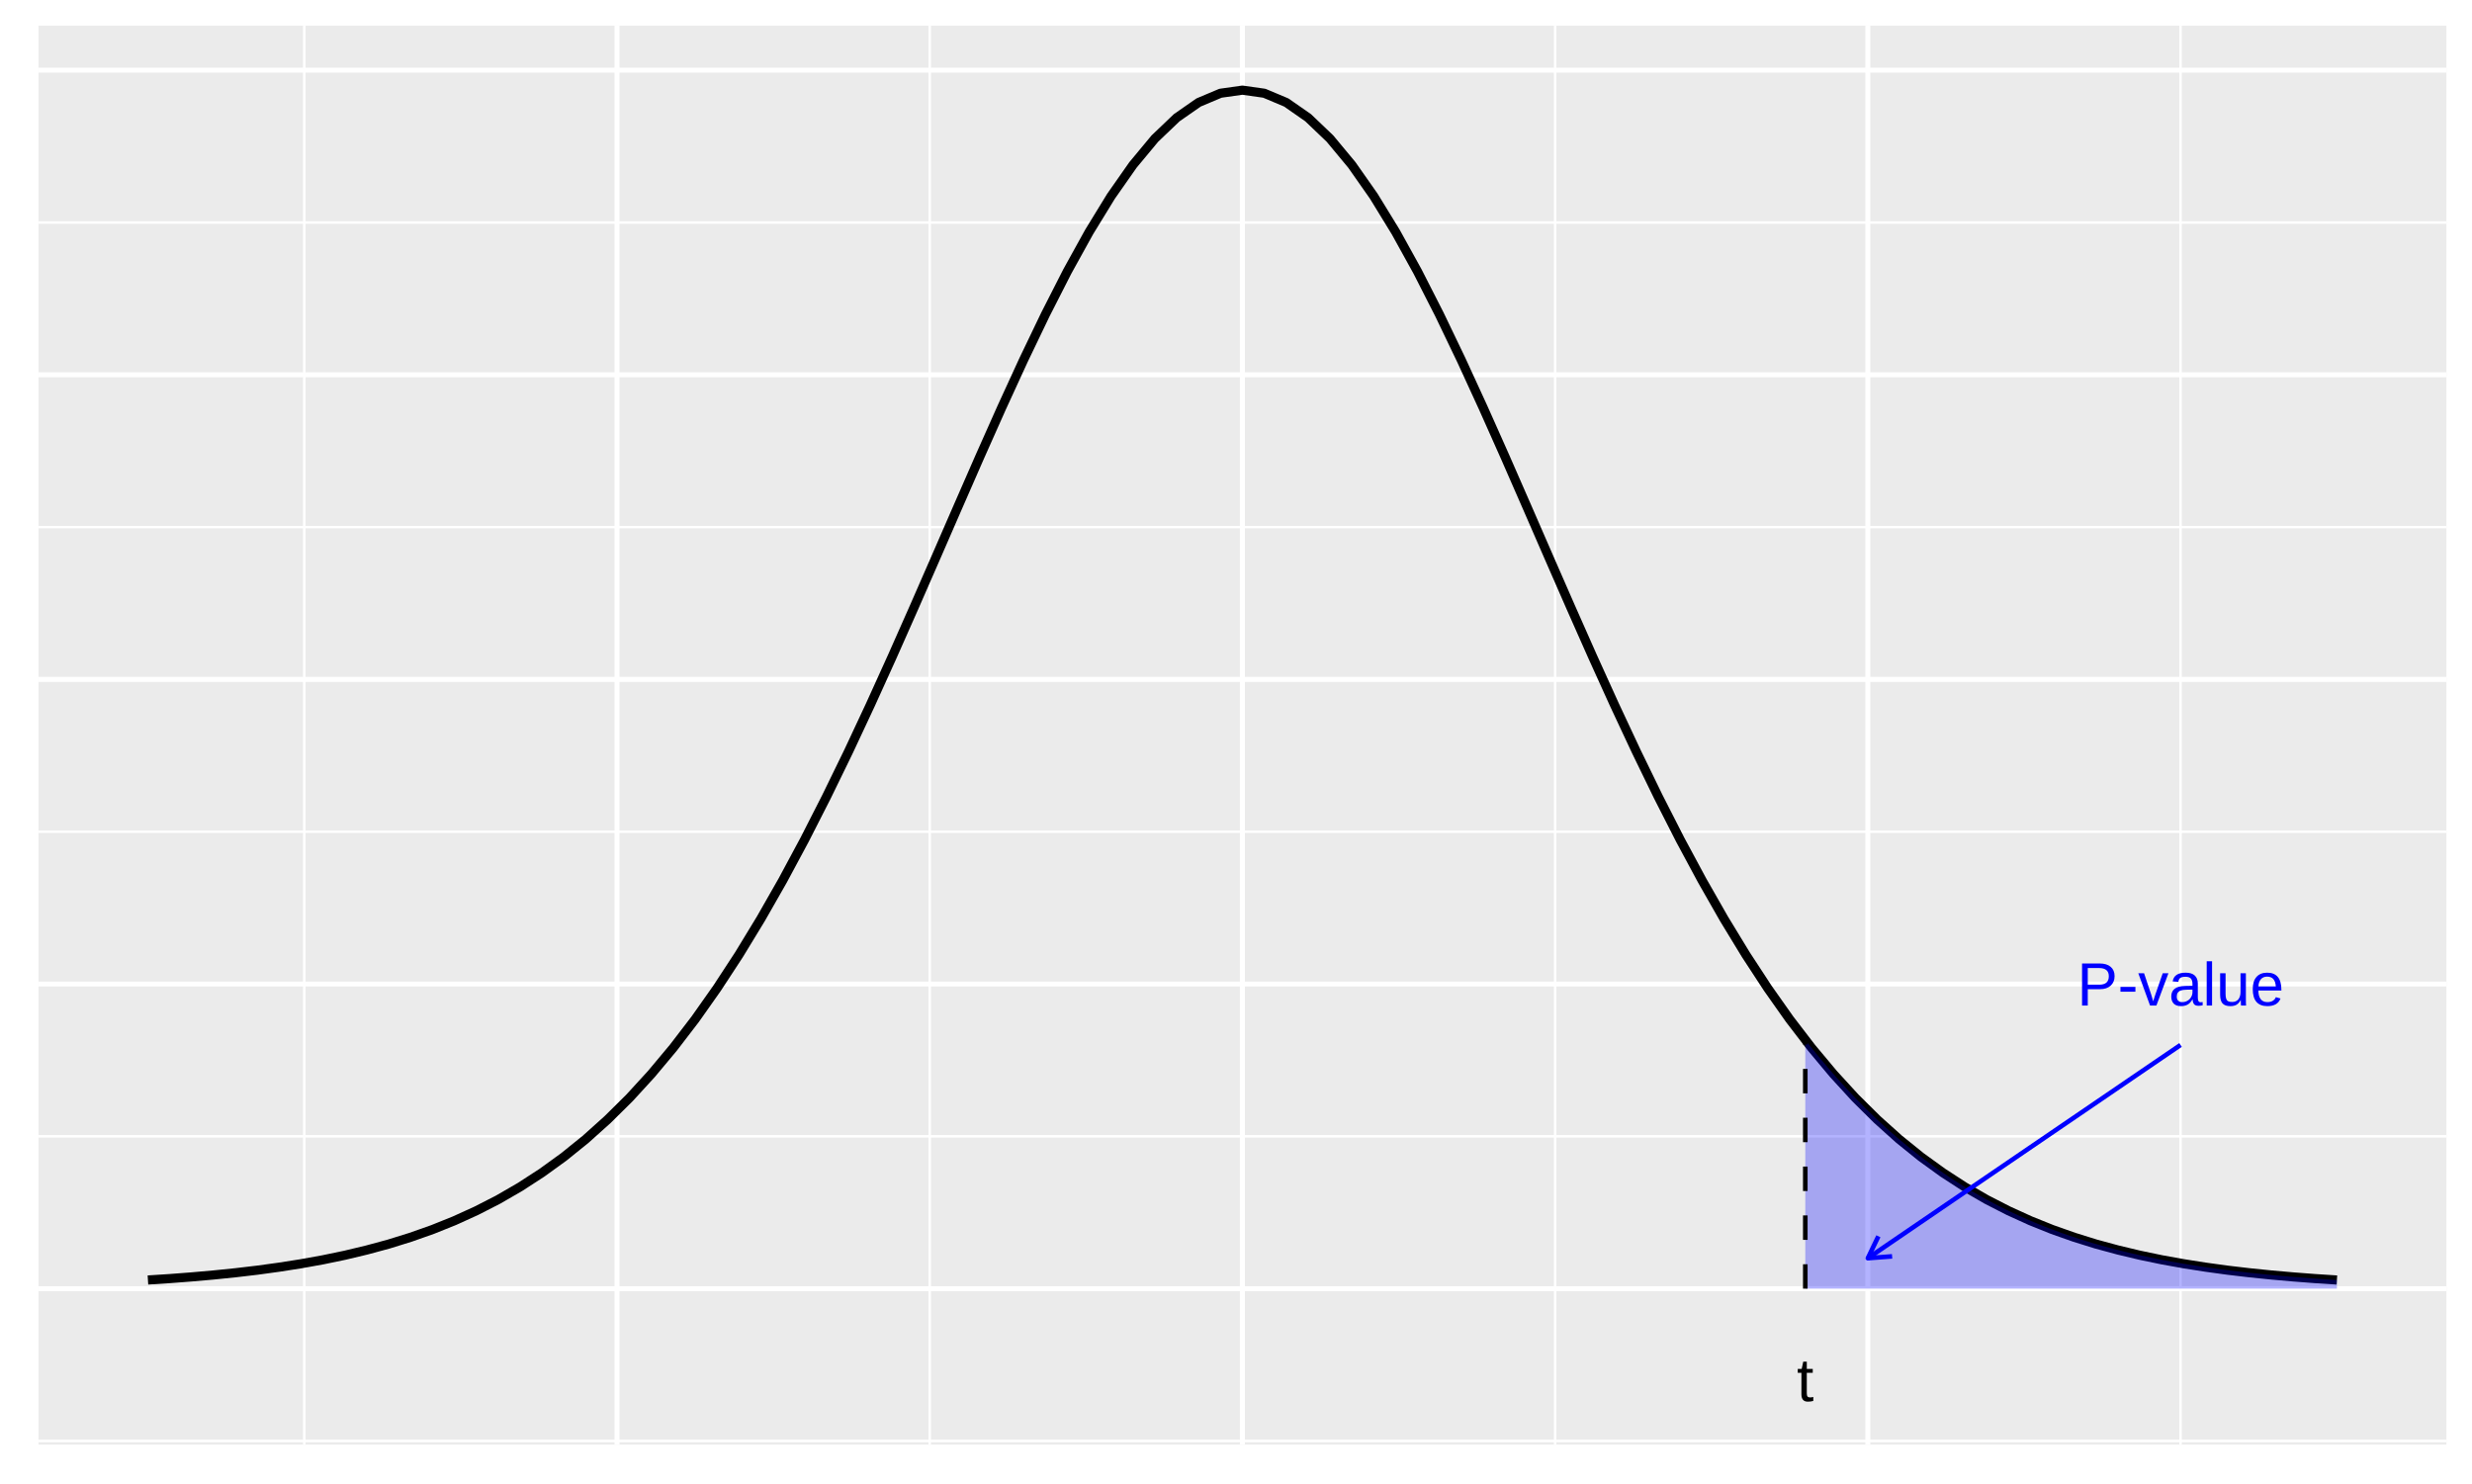
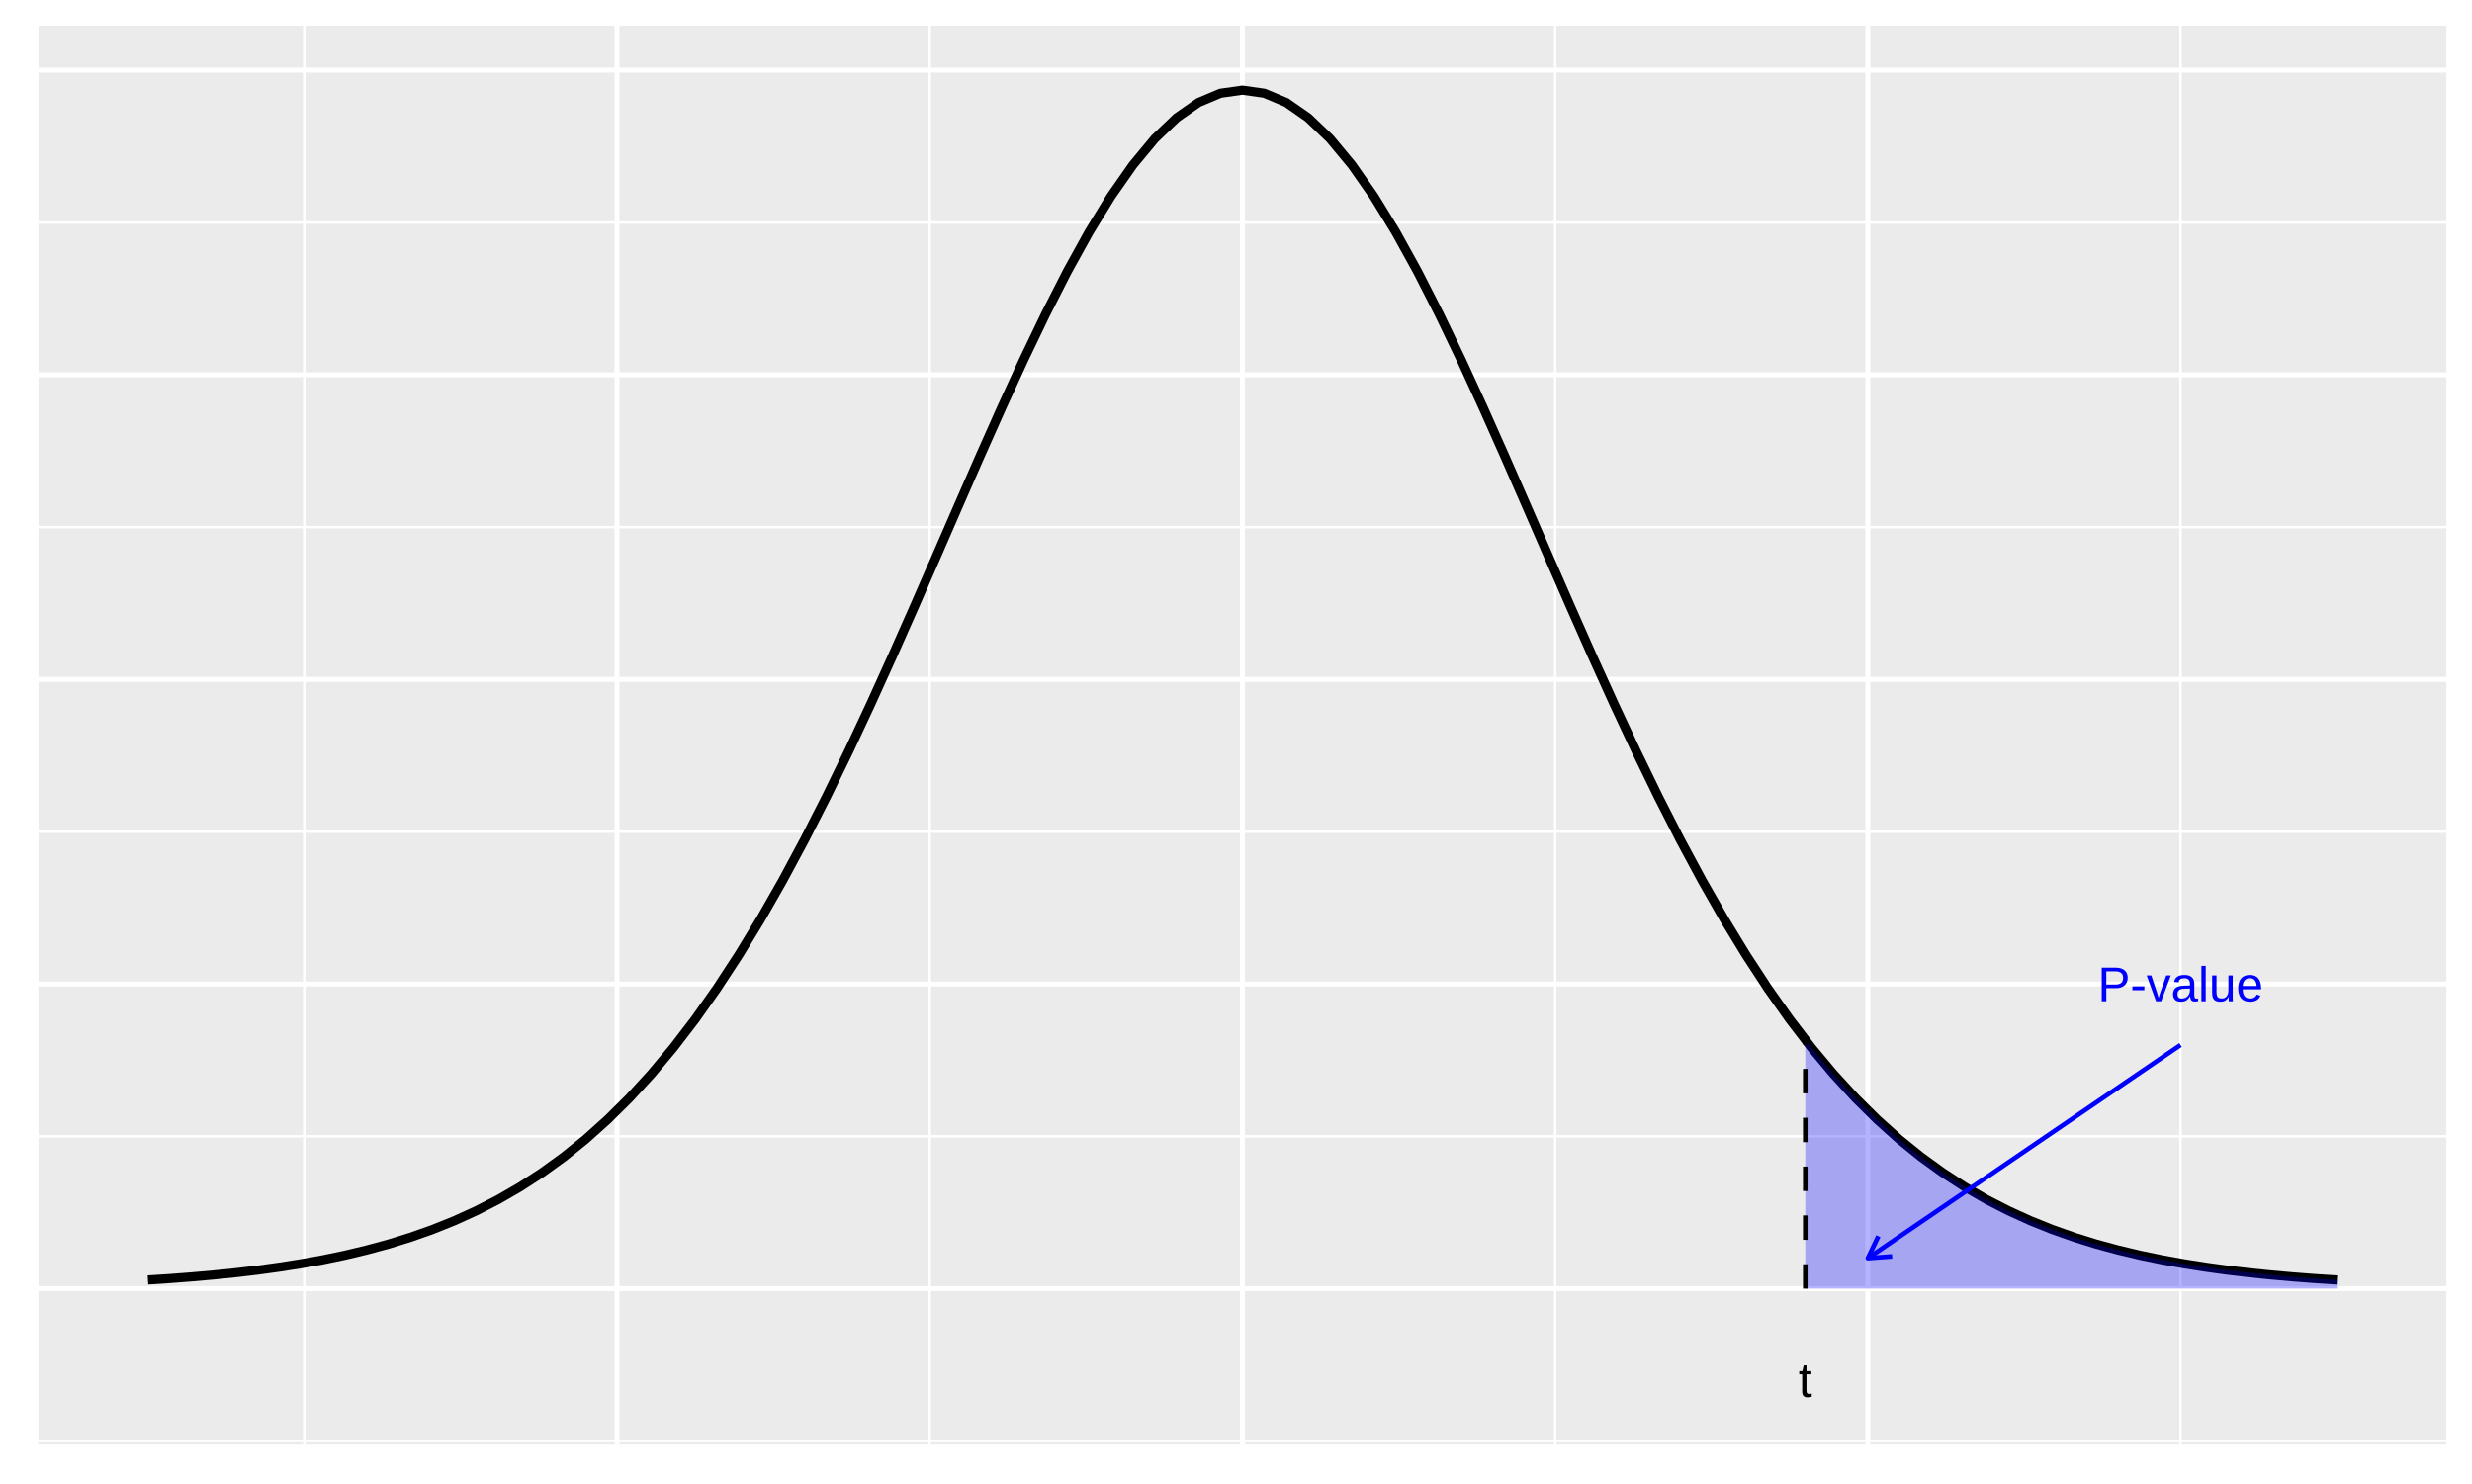
<svg xmlns="http://www.w3.org/2000/svg" viewBox="0 0 576.00 345.60">
  <defs>
    <style type="text/css">
    line, polyline, polygon, path, rect, circle {
      fill: none;
      stroke: #000000;
      stroke-linecap: round;
      stroke-linejoin: round;
      stroke-miterlimit: 10.00;
    }
  </style>
  </defs>
  <rect width="100%" height="100%" style="stroke: none; fill: #FFFFFF;" />
  <rect x="0.00" y="0.00" width="576.00" height="345.60" style="stroke-width: 1.16; stroke: #FFFFFF; fill: #FFFFFF;" />
  <defs>
    <clipPath id="cpOC45N3w1NzAuMDJ8MzM2LjYzfDUuOTg=">
      <rect x="8.97" y="5.98" width="561.06" height="330.66" />
    </clipPath>
  </defs>
  <rect x="8.97" y="5.98" width="561.06" height="330.66" style="stroke-width: 1.16; stroke: none; fill: #EBEBEB;" clip-path="url(#cpOC45N3w1NzAuMDJ8MzM2LjYzfDUuOTg=)" />
  <polyline points="8.97,335.80 570.02,335.80 " style="stroke-width: 0.58; stroke: #FFFFFF; stroke-linecap: butt;" clip-path="url(#cpOC45N3w1NzAuMDJ8MzM2LjYzfDUuOTg=)" />
  <polyline points="8.97,264.81 570.02,264.81 " style="stroke-width: 0.58; stroke: #FFFFFF; stroke-linecap: butt;" clip-path="url(#cpOC45N3w1NzAuMDJ8MzM2LjYzfDUuOTg=)" />
  <polyline points="8.97,193.82 570.02,193.82 " style="stroke-width: 0.58; stroke: #FFFFFF; stroke-linecap: butt;" clip-path="url(#cpOC45N3w1NzAuMDJ8MzM2LjYzfDUuOTg=)" />
  <polyline points="8.97,122.84 570.02,122.84 " style="stroke-width: 0.58; stroke: #FFFFFF; stroke-linecap: butt;" clip-path="url(#cpOC45N3w1NzAuMDJ8MzM2LjYzfDUuOTg=)" />
  <polyline points="8.97,51.85 570.02,51.85 " style="stroke-width: 0.58; stroke: #FFFFFF; stroke-linecap: butt;" clip-path="url(#cpOC45N3w1NzAuMDJ8MzM2LjYzfDUuOTg=)" />
  <polyline points="70.90,336.63 70.90,5.98 " style="stroke-width: 0.58; stroke: #FFFFFF; stroke-linecap: butt;" clip-path="url(#cpOC45N3w1NzAuMDJ8MzM2LjYzfDUuOTg=)" />
  <polyline points="216.63,336.63 216.63,5.98 " style="stroke-width: 0.58; stroke: #FFFFFF; stroke-linecap: butt;" clip-path="url(#cpOC45N3w1NzAuMDJ8MzM2LjYzfDUuOTg=)" />
  <polyline points="362.36,336.63 362.36,5.98 " style="stroke-width: 0.58; stroke: #FFFFFF; stroke-linecap: butt;" clip-path="url(#cpOC45N3w1NzAuMDJ8MzM2LjYzfDUuOTg=)" />
  <polyline points="508.09,336.63 508.09,5.98 " style="stroke-width: 0.58; stroke: #FFFFFF; stroke-linecap: butt;" clip-path="url(#cpOC45N3w1NzAuMDJ8MzM2LjYzfDUuOTg=)" />
  <polyline points="8.97,300.31 570.02,300.31 " style="stroke-width: 1.16; stroke: #FFFFFF; stroke-linecap: butt;" clip-path="url(#cpOC45N3w1NzAuMDJ8MzM2LjYzfDUuOTg=)" />
  <polyline points="8.97,229.32 570.02,229.32 " style="stroke-width: 1.16; stroke: #FFFFFF; stroke-linecap: butt;" clip-path="url(#cpOC45N3w1NzAuMDJ8MzM2LjYzfDUuOTg=)" />
  <polyline points="8.97,158.33 570.02,158.33 " style="stroke-width: 1.16; stroke: #FFFFFF; stroke-linecap: butt;" clip-path="url(#cpOC45N3w1NzAuMDJ8MzM2LjYzfDUuOTg=)" />
  <polyline points="8.97,87.34 570.02,87.34 " style="stroke-width: 1.16; stroke: #FFFFFF; stroke-linecap: butt;" clip-path="url(#cpOC45N3w1NzAuMDJ8MzM2LjYzfDUuOTg=)" />
  <polyline points="8.97,16.35 570.02,16.35 " style="stroke-width: 1.16; stroke: #FFFFFF; stroke-linecap: butt;" clip-path="url(#cpOC45N3w1NzAuMDJ8MzM2LjYzfDUuOTg=)" />
  <polyline points="143.77,336.63 143.77,5.98 " style="stroke-width: 1.16; stroke: #FFFFFF; stroke-linecap: butt;" clip-path="url(#cpOC45N3w1NzAuMDJ8MzM2LjYzfDUuOTg=)" />
  <polyline points="289.49,336.63 289.49,5.98 " style="stroke-width: 1.16; stroke: #FFFFFF; stroke-linecap: butt;" clip-path="url(#cpOC45N3w1NzAuMDJ8MzM2LjYzfDUuOTg=)" />
  <polyline points="435.22,336.63 435.22,5.98 " style="stroke-width: 1.16; stroke: #FFFFFF; stroke-linecap: butt;" clip-path="url(#cpOC45N3w1NzAuMDJ8MzM2LjYzfDUuOTg=)" />
  <polyline points="34.47,298.29 39.57,297.96 44.67,297.57 49.77,297.12 54.87,296.60 59.97,296.00 65.07,295.30 70.17,294.50 75.27,293.58 80.37,292.52 85.47,291.30 90.57,289.92 95.68,288.33 100.78,286.53 105.88,284.48 110.98,282.16 116.08,279.55 121.18,276.60 126.28,273.29 131.38,269.60 136.48,265.48 141.58,260.90 146.68,255.85 151.78,250.28 156.88,244.18 161.98,237.53 167.08,230.30 172.18,222.50 177.28,214.12 182.38,205.18 187.48,195.68 192.58,185.67 197.69,175.18 202.79,164.28 207.89,153.03 212.99,141.52 218.09,129.85 223.19,118.13 228.29,106.47 233.39,95.02 238.49,83.91 243.59,73.28 248.69,63.27 253.79,54.04 258.89,45.72 263.99,38.44 269.09,32.30 274.19,27.43 279.29,23.88 284.39,21.73 289.49,21.01 294.59,21.73 299.70,23.88 304.80,27.43 309.90,32.30 315.00,38.44 320.10,45.72 325.20,54.04 330.30,63.27 335.40,73.28 340.50,83.91 345.60,95.02 350.70,106.47 355.80,118.13 360.90,129.85 366.00,141.52 371.10,153.03 376.20,164.28 381.30,175.18 386.40,185.67 391.50,195.68 396.61,205.18 401.71,214.12 406.81,222.50 411.91,230.30 417.01,237.53 422.11,244.18 427.21,250.28 432.31,255.85 437.41,260.90 442.51,265.48 447.61,269.60 452.71,273.29 457.81,276.60 462.91,279.55 468.01,282.16 473.11,284.48 478.21,286.53 483.31,288.33 488.41,289.92 493.51,291.30 498.62,292.52 503.72,293.58 508.82,294.50 513.92,295.30 519.02,296.00 524.12,296.60 529.22,297.12 534.32,297.57 539.42,297.96 544.52,298.29 " style="stroke-width: 2.13; stroke-linecap: butt;" clip-path="url(#cpOC45N3w1NzAuMDJ8MzM2LjYzfDUuOTg=)" />
  <polygon points="420.65,242.34 421.89,243.91 423.13,245.45 424.37,246.95 425.61,248.42 426.84,249.87 428.08,251.27 429.32,252.65 430.56,254.00 431.80,255.32 433.04,256.60 434.28,257.86 435.51,259.08 436.75,260.28 437.99,261.45 439.23,262.59 440.47,263.70 441.71,264.79 442.95,265.85 444.19,266.88 445.42,267.88 446.66,268.86 447.90,269.82 449.14,270.75 450.38,271.65 451.62,272.53 452.86,273.39 454.10,274.23 455.33,275.04 456.57,275.83 457.81,276.60 459.05,277.35 460.29,278.07 461.53,278.78 462.77,279.47 464.00,280.13 465.24,280.78 466.48,281.41 467.72,282.02 468.96,282.62 470.20,283.19 471.44,283.75 472.68,284.29 473.91,284.82 475.15,285.33 476.39,285.83 477.63,286.31 478.87,286.77 480.11,287.23 481.35,287.66 482.59,288.09 483.82,288.50 485.06,288.90 486.30,289.29 487.54,289.66 488.78,290.02 490.02,290.37 491.26,290.71 492.49,291.04 493.73,291.36 494.97,291.67 496.21,291.97 497.45,292.25 498.69,292.53 499.93,292.80 501.17,293.07 502.40,293.32 503.64,293.56 504.88,293.80 506.12,294.03 507.36,294.25 508.60,294.46 509.84,294.67 511.08,294.87 512.31,295.06 513.55,295.25 514.79,295.43 516.03,295.60 517.27,295.77 518.51,295.93 519.75,296.09 520.98,296.24 522.22,296.38 523.46,296.53 524.70,296.66 525.94,296.79 527.18,296.92 528.42,297.04 529.66,297.16 530.89,297.27 532.13,297.38 533.37,297.49 534.61,297.59 535.85,297.69 537.09,297.79 538.33,297.88 539.57,297.97 540.80,298.05 542.04,298.14 543.28,298.22 544.52,298.29 544.52,300.31 543.28,300.31 542.04,300.31 540.80,300.31 539.57,300.31 538.33,300.31 537.09,300.31 535.85,300.31 534.61,300.31 533.37,300.31 532.13,300.31 530.89,300.31 529.66,300.31 528.42,300.31 527.18,300.31 525.94,300.31 524.70,300.31 523.46,300.31 522.22,300.31 520.98,300.31 519.75,300.31 518.51,300.31 517.27,300.31 516.03,300.31 514.79,300.31 513.55,300.31 512.31,300.31 511.08,300.31 509.84,300.31 508.60,300.31 507.36,300.31 506.12,300.31 504.88,300.31 503.64,300.31 502.40,300.31 501.17,300.31 499.93,300.31 498.69,300.31 497.45,300.31 496.21,300.31 494.97,300.31 493.73,300.31 492.49,300.31 491.26,300.31 490.02,300.31 488.78,300.31 487.54,300.31 486.30,300.31 485.06,300.31 483.82,300.31 482.59,300.31 481.35,300.31 480.11,300.31 478.87,300.31 477.63,300.31 476.39,300.31 475.15,300.31 473.91,300.31 472.68,300.31 471.44,300.31 470.20,300.31 468.96,300.31 467.72,300.31 466.48,300.31 465.24,300.31 464.00,300.31 462.77,300.31 461.53,300.31 460.29,300.31 459.05,300.31 457.81,300.31 456.57,300.31 455.33,300.31 454.10,300.31 452.86,300.31 451.62,300.31 450.38,300.31 449.14,300.31 447.90,300.31 446.66,300.31 445.42,300.31 444.19,300.31 442.95,300.31 441.71,300.31 440.47,300.31 439.23,300.31 437.99,300.31 436.75,300.31 435.51,300.31 434.28,300.31 433.04,300.31 431.80,300.31 430.56,300.31 429.32,300.31 428.08,300.31 426.84,300.31 425.61,300.31 424.37,300.31 423.13,300.31 421.89,300.31 420.65,300.31 " style="stroke-width: 0.00; stroke: none; fill: #0000FF; fill-opacity: 0.30;" clip-path="url(#cpOC45N3w1NzAuMDJ8MzM2LjYzfDUuOTg=)" />
  <polyline points="420.65,242.34 421.89,243.91 423.13,245.45 424.37,246.95 425.61,248.42 426.84,249.87 428.08,251.27 429.32,252.65 430.56,254.00 431.80,255.32 433.04,256.60 434.28,257.86 435.51,259.08 436.75,260.28 437.99,261.45 439.23,262.59 440.47,263.70 441.71,264.79 442.95,265.85 444.19,266.88 445.42,267.88 446.66,268.86 447.90,269.82 449.14,270.75 450.38,271.65 451.62,272.53 452.86,273.39 454.10,274.23 455.33,275.04 456.57,275.83 457.81,276.60 459.05,277.35 460.29,278.07 461.53,278.78 462.77,279.47 464.00,280.13 465.24,280.78 466.48,281.41 467.72,282.02 468.96,282.62 470.20,283.19 471.44,283.75 472.68,284.29 473.91,284.82 475.15,285.33 476.39,285.83 477.63,286.31 478.87,286.77 480.11,287.23 481.35,287.66 482.59,288.09 483.82,288.50 485.06,288.90 486.30,289.29 487.54,289.66 488.78,290.02 490.02,290.37 491.26,290.71 492.49,291.04 493.73,291.36 494.97,291.67 496.21,291.97 497.45,292.25 498.69,292.53 499.93,292.80 501.17,293.07 502.40,293.32 503.64,293.56 504.88,293.80 506.12,294.03 507.36,294.25 508.60,294.46 509.84,294.67 511.08,294.87 512.31,295.06 513.55,295.25 514.79,295.43 516.03,295.60 517.27,295.77 518.51,295.93 519.75,296.09 520.98,296.24 522.22,296.38 523.46,296.53 524.70,296.66 525.94,296.79 527.18,296.92 528.42,297.04 529.66,297.16 530.89,297.27 532.13,297.38 533.37,297.49 534.61,297.59 535.85,297.69 537.09,297.79 538.33,297.88 539.57,297.97 540.80,298.05 542.04,298.14 543.28,298.22 544.52,298.29 " style="stroke-width: 1.07; stroke: none;" clip-path="url(#cpOC45N3w1NzAuMDJ8MzM2LjYzfDUuOTg=)" />
  <g clip-path="url(#cpOC45N3w1NzAuMDJ8MzM2LjYzfDUuOTg=)">
-     <text x="483.97" y="234.33" style="font-size: 14.23px; fill: #0000FF; font-family: Arial;" textLength="9.49px" lengthAdjust="spacingAndGlyphs">P</text>
+     <text x="488.79" y="233.33" style="font-size: 11.38px; fill: #0000FF; font-family: Arial;" textLength="7.59px" lengthAdjust="spacingAndGlyphs">P</text>
  </g>
  <g clip-path="url(#cpOC45N3w1NzAuMDJ8MzM2LjYzfDUuOTg=)">
-     <text x="493.46" y="234.33" style="font-size: 14.23px; fill: #0000FF; font-family: Arial;" textLength="38.75px" lengthAdjust="spacingAndGlyphs">-value</text>
+     <text x="496.38" y="233.33" style="font-size: 11.38px; fill: #0000FF; font-family: Arial;" textLength="31.00px" lengthAdjust="spacingAndGlyphs">-value</text>
  </g>
  <line x1="508.09" y1="243.52" x2="435.22" y2="293.21" style="stroke-width: 1.07; stroke: #0000FF; stroke-linecap: butt;" clip-path="url(#cpOC45N3w1NzAuMDJ8MzM2LjYzfDUuOTg=)" />
  <polyline points="437.68,288.10 435.22,293.21 440.88,292.78 " style="stroke-width: 1.07; stroke: #0000FF; stroke-linecap: butt;" clip-path="url(#cpOC45N3w1NzAuMDJ8MzM2LjYzfDUuOTg=)" />
  <g clip-path="url(#cpOC45N3w1NzAuMDJ8MzM2LjYzfDUuOTg=)">
-     <text x="418.67" y="326.53" style="font-size: 14.23px; font-family: Arial;" textLength="3.95px" lengthAdjust="spacingAndGlyphs">t</text>
+     <text x="419.07" y="325.55" style="font-size: 11.38px; font-family: Arial;" textLength="3.16px" lengthAdjust="spacingAndGlyphs">t</text>
  </g>
  <line x1="420.65" y1="300.31" x2="420.65" y2="242.34" style="stroke-width: 1.07; stroke-dasharray: 5.69,5.69; stroke-linecap: butt;" clip-path="url(#cpOC45N3w1NzAuMDJ8MzM2LjYzfDUuOTg=)" />
  <defs>
    <clipPath id="cpMC4wMHw1NzYuMDB8MzQ1LjYwfDAuMDA=">
      <rect x="0.00" y="0.00" width="576.00" height="345.60" />
    </clipPath>
  </defs>
</svg>
